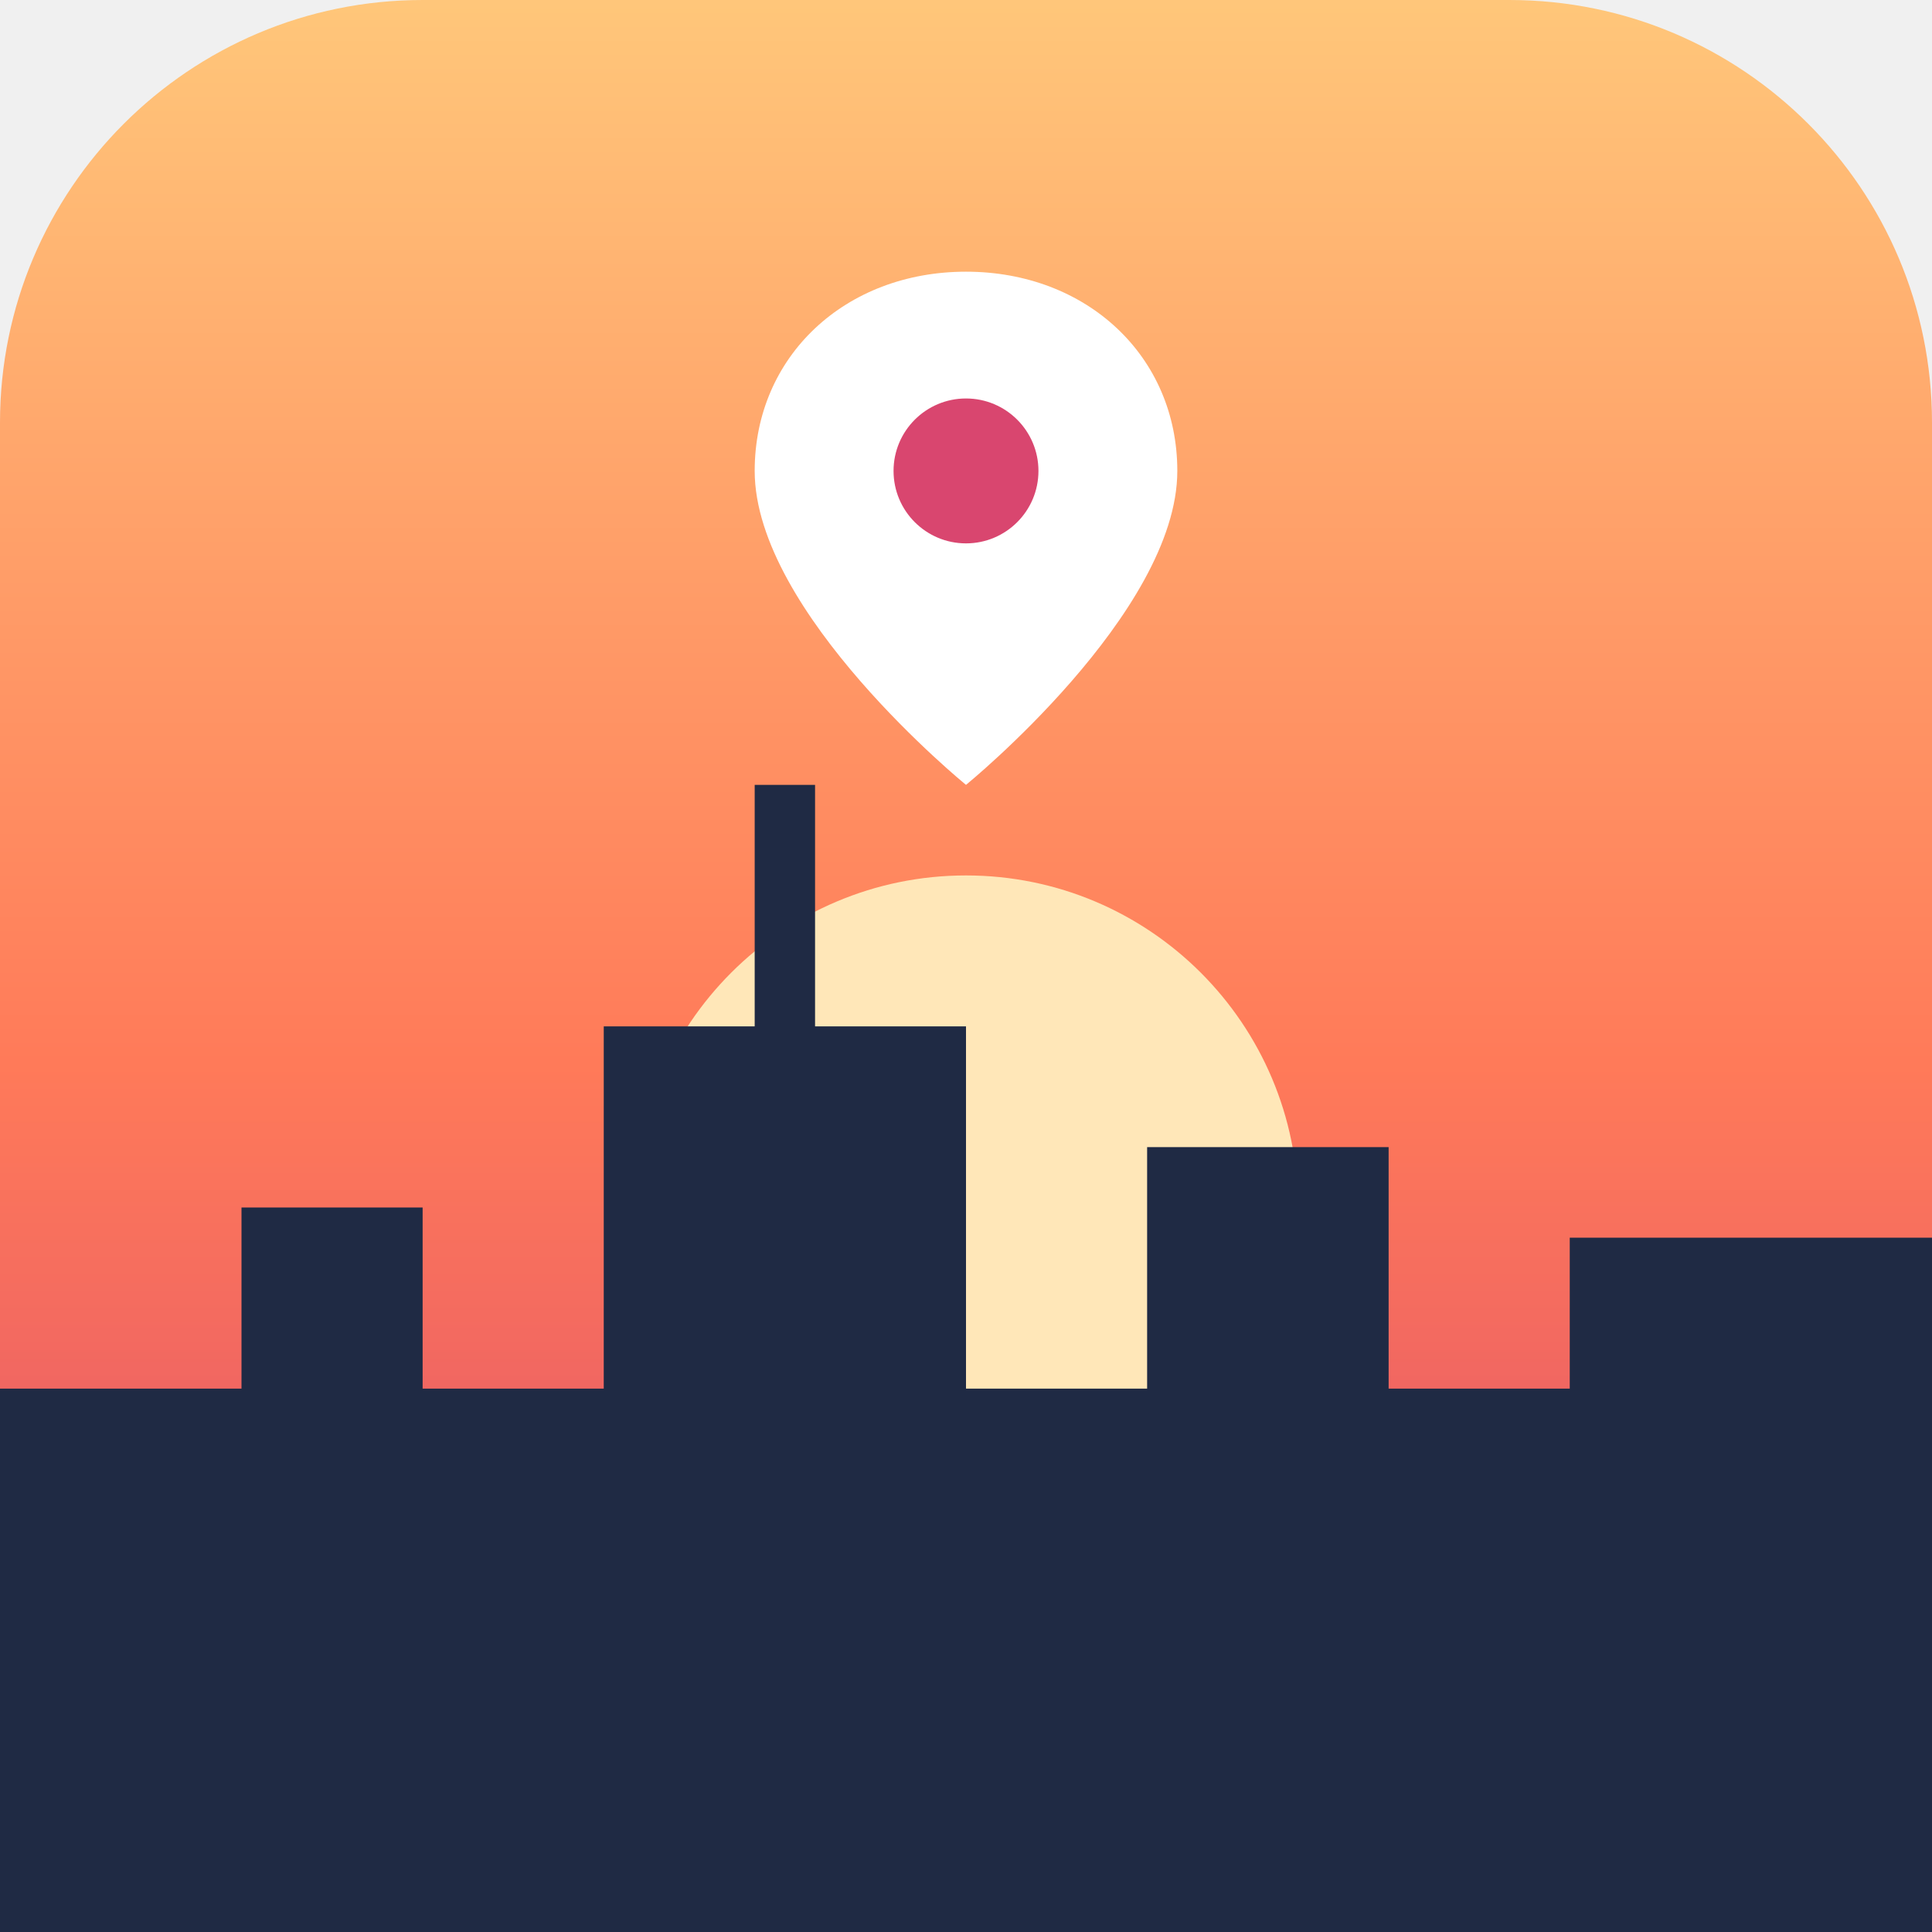
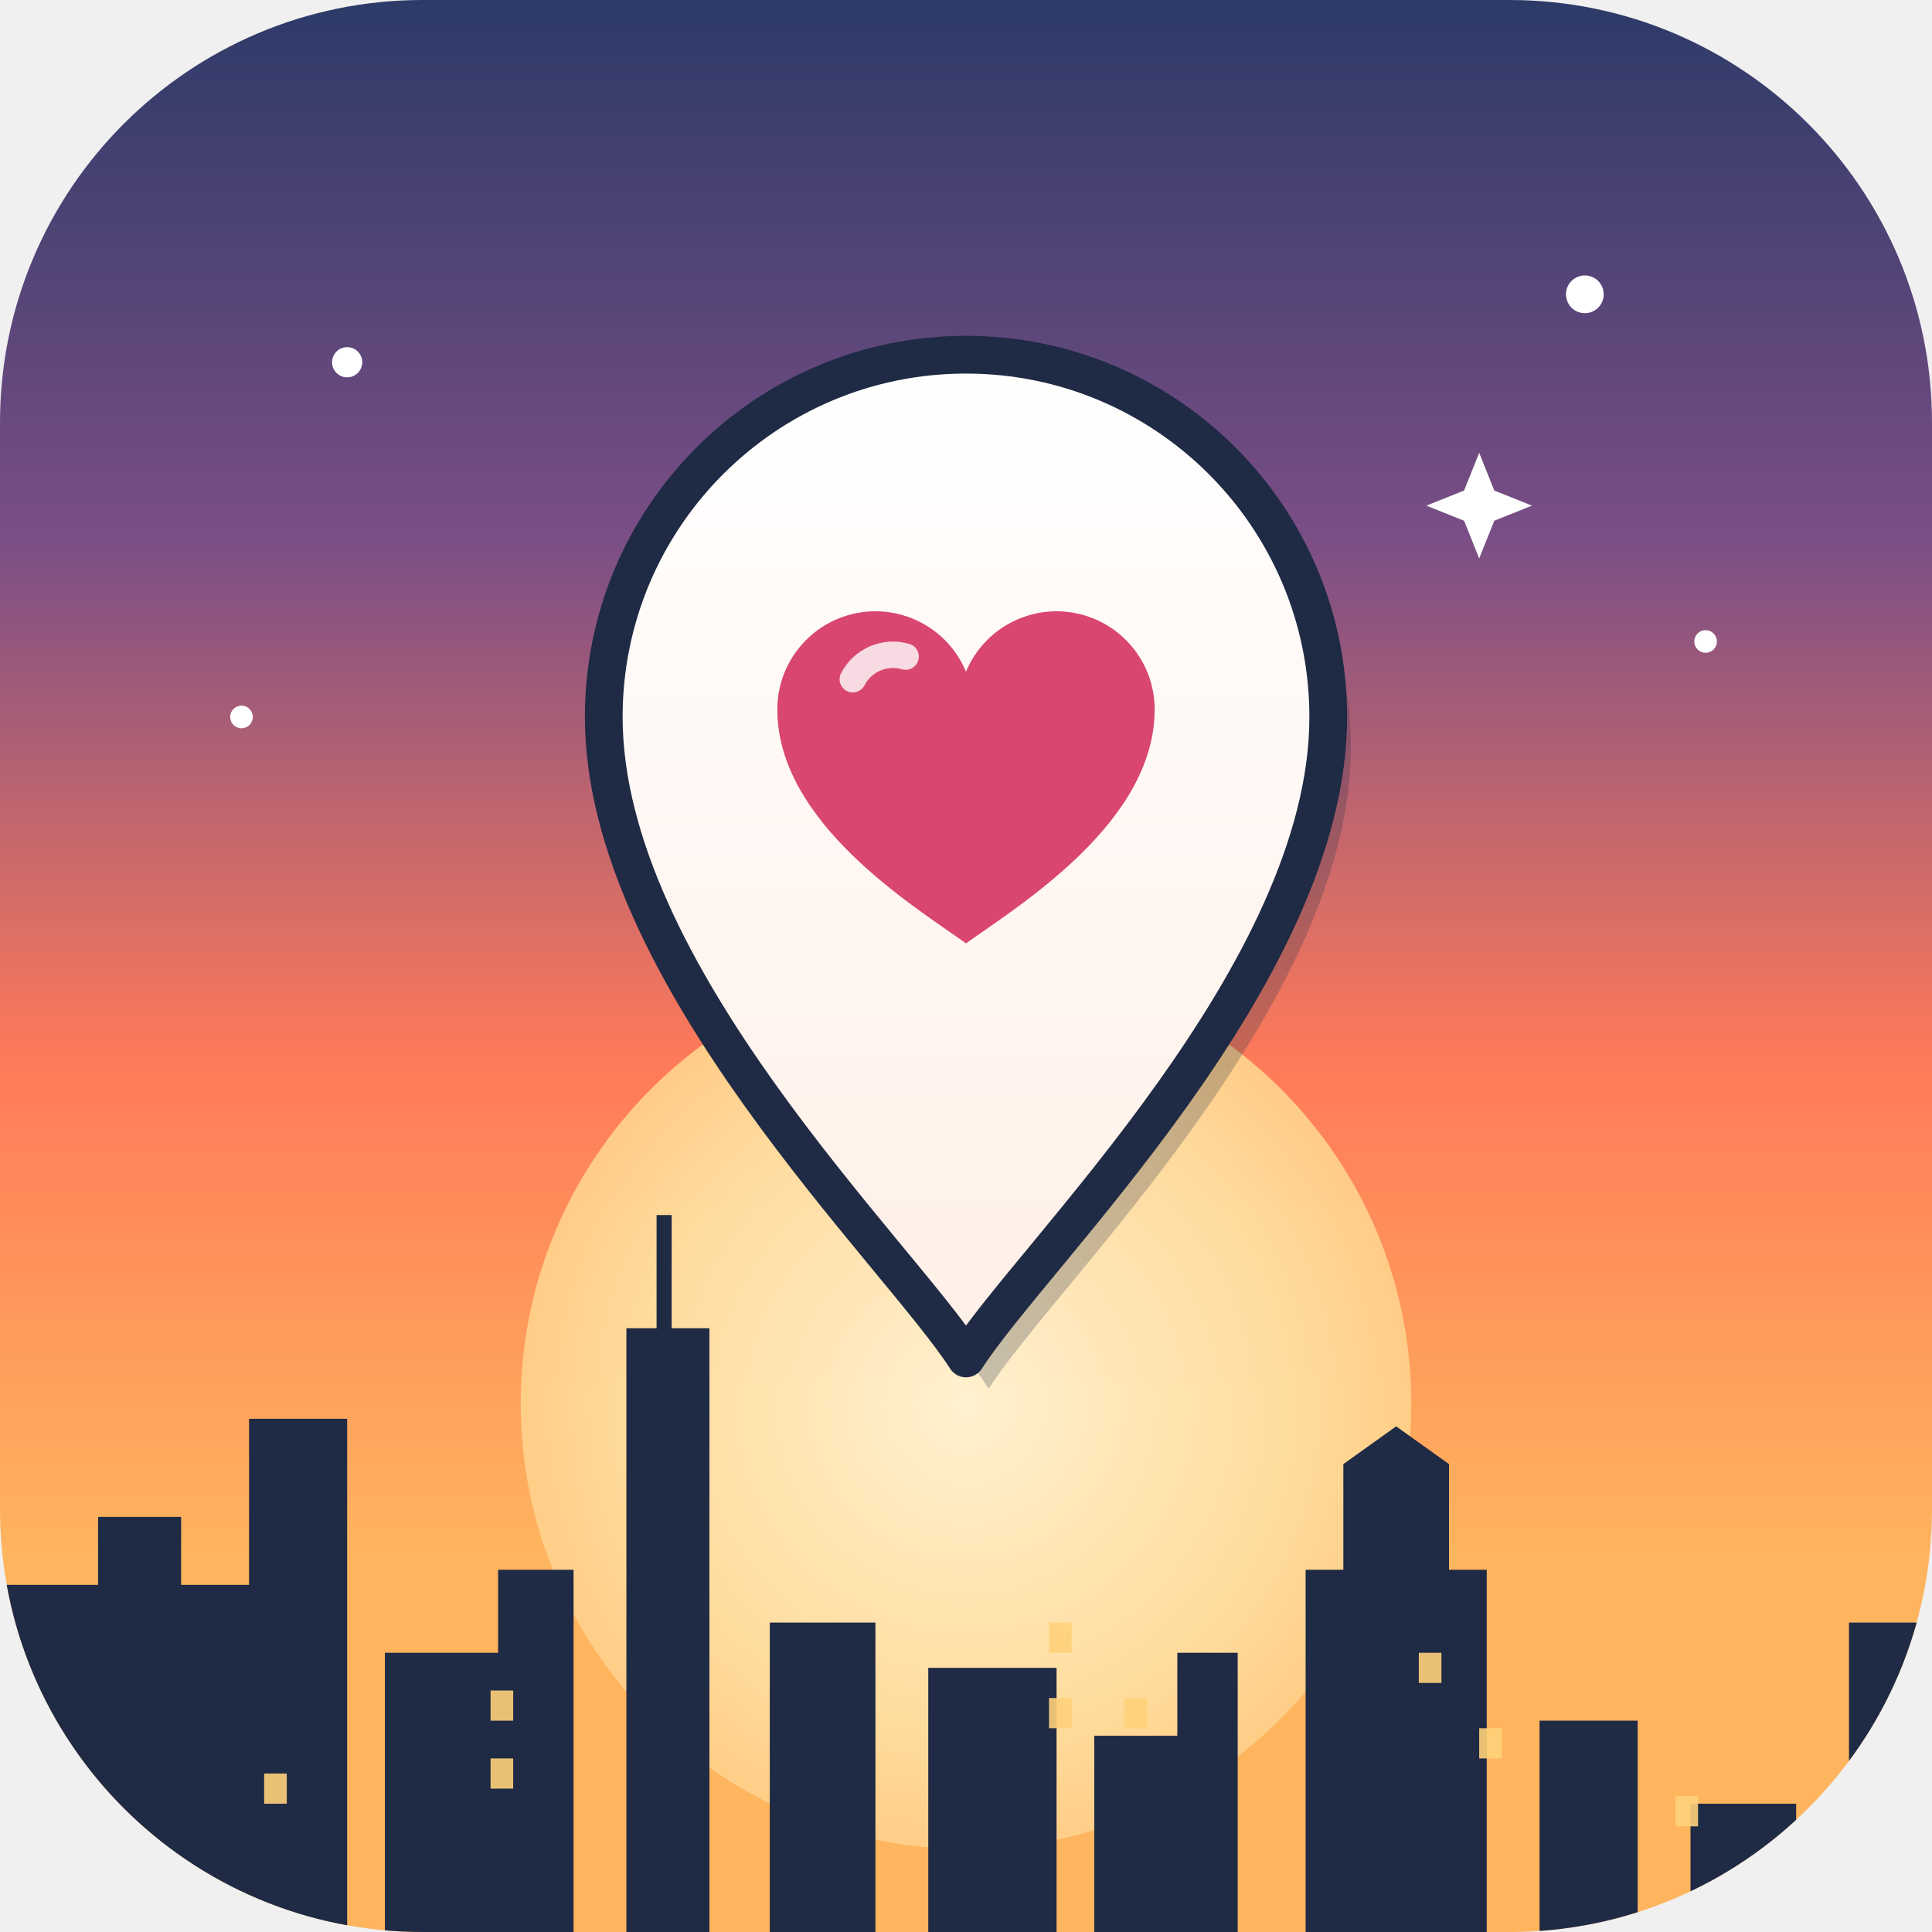
- <svg xmlns="http://www.w3.org/2000/svg" viewBox="0 0 64 64">
+ <svg xmlns="http://www.w3.org/2000/svg" viewBox="0 0 512 512">
  <defs>
    <linearGradient id="sky" x1="0" y1="0" x2="0" y2="1">
-       <stop offset="0" stop-color="#FFC77A" />
+       <stop offset="0" stop-color="#2B3A67" />
+       <stop offset=".28" stop-color="#7A4E86" />
      <stop offset=".55" stop-color="#FF7A59" />
-       <stop offset="1" stop-color="#D9466F" />
+       <stop offset=".8" stop-color="#FFB45E" />
    </linearGradient>
+     <radialGradient id="sun" cx=".5" cy=".5" r=".5">
+       <stop offset="0" stop-color="#FFF4D6" />
+       <stop offset=".7" stop-color="#FFE0A3" />
+       <stop offset="1" stop-color="#FFD08A" />
+     </radialGradient>
+     <linearGradient id="pin" x1="0" y1="0" x2="0" y2="1">
+       <stop offset="0" stop-color="#FFFFFF" />
+       <stop offset="1" stop-color="#FFEFE6" />
+     </linearGradient>
+     <clipPath id="c">
+       <rect width="512" height="512" rx="112" />
+     </clipPath>
  </defs>
-   <rect width="64" height="64" rx="14" fill="url(#sky)" />
-   <circle cx="32" cy="40" r="11" fill="#FFE7B8" />
-   <path d="M0 46h8v-6h6v6h6V34h5v-8h2v8h5v12h6v-8h8v8h6v-5h12v23H0z" fill="#1F2A44" />
-   <path d="M32 9c-4 0-7 2.8-7 6.6 0 4.7 7 10.4 7 10.4s7-5.7 7-10.4C39 11.8 36 9 32 9z" fill="#fff" />
-   <circle cx="32" cy="15.6" r="2.4" fill="#D9466F" />
+   <g clip-path="url(#c)">
+     <rect width="512" height="512" fill="url(#sky)" />
+     <circle cx="256" cy="372" r="118" fill="url(#sun)" opacity=".95" />
+     <g fill="#fff">
+       <circle cx="92" cy="96" r="4" />
+       <circle cx="420" cy="78" r="5" />
+       <circle cx="452" cy="170" r="3" />
+       <circle cx="64" cy="190" r="3" />
+       <path d="M392 120l4 10 10 4-10 4-4 10-4-10-10-4 10-4z" />
+     </g>
+     <path fill="#1F2A44" d="M0 512V420h26v-18h22v18h18v-44h26v136h10v-74h30v-22h20v96h14V352h8v-30h4v30h10v160h16v-82h28v82h14v-70h34v70h10v-52h22v-22h16v74h18v-96h10v-28l14-10 14 10v28h10v124h14v-84h26v84h14v-62h28v62h14v-110h24v110h12v-72h22v-16h18v88h16v-60h26v60z" />
+     <path fill="#FFD27A" opacity=".9" d="M130 448h6v8h-6zM130 466h6v8h-6zM278 430h6v8h-6zM278 450h6v8h-6zM298 450h6v8h-6zM376 438h6v8h-6zM392 458h6v8h-6zM70 470h6v8h-6zM444 476h6v8h-6z" />
+     <g transform="translate(256 228)">
+       <path d="M0 132C-18 104-96 30-96-38a96 96 0 0 1 192 0C96 30 18 104 0 132z" fill="#1F2A44" opacity=".25" transform="translate(6 8)" />
+       <path d="M0 132C-18 104-96 30-96-38a96 96 0 0 1 192 0C96 30 18 104 0 132z" fill="url(#pin)" stroke="#1F2A44" stroke-width="10" stroke-linejoin="round" />
+       <path d="M0 22C-14 12-50-10-50-40a26 26 0 0 1 50-10a26 26 0 0 1 50 10C50-10 14 12 0 22z" fill="#D9466F" />
+       <path d="M-30-48a12 12 0 0 1 14-6" stroke="#fff" stroke-width="7" stroke-linecap="round" fill="none" opacity=".8" />
+     </g>
+   </g>
</svg>
